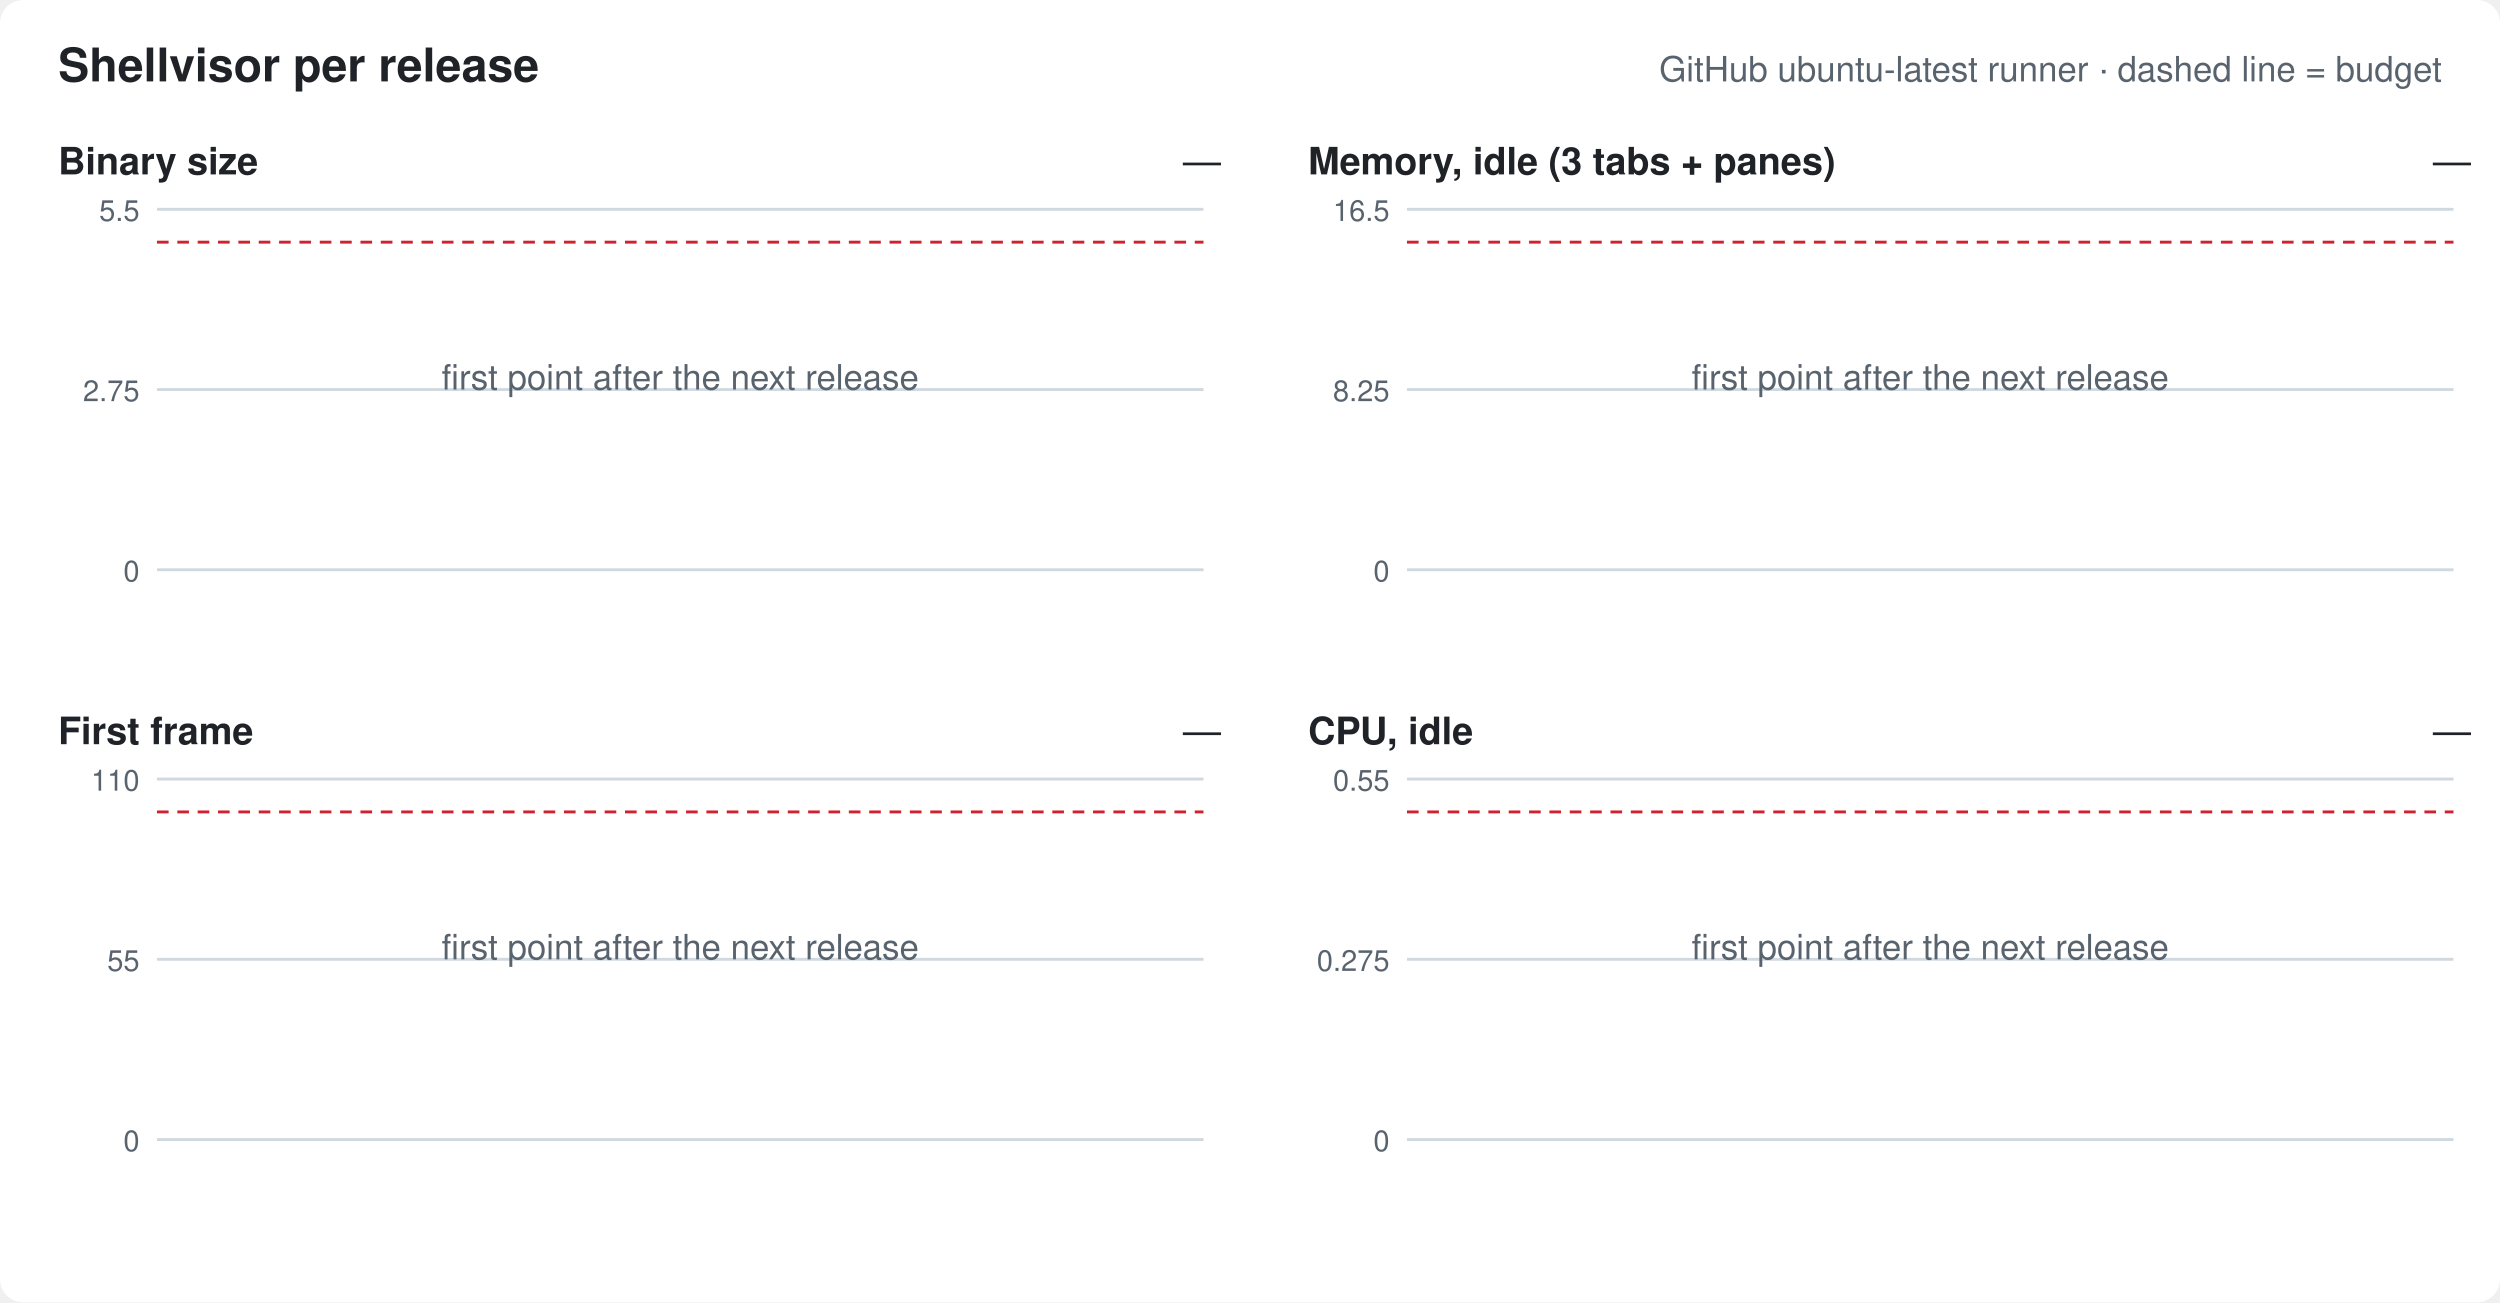
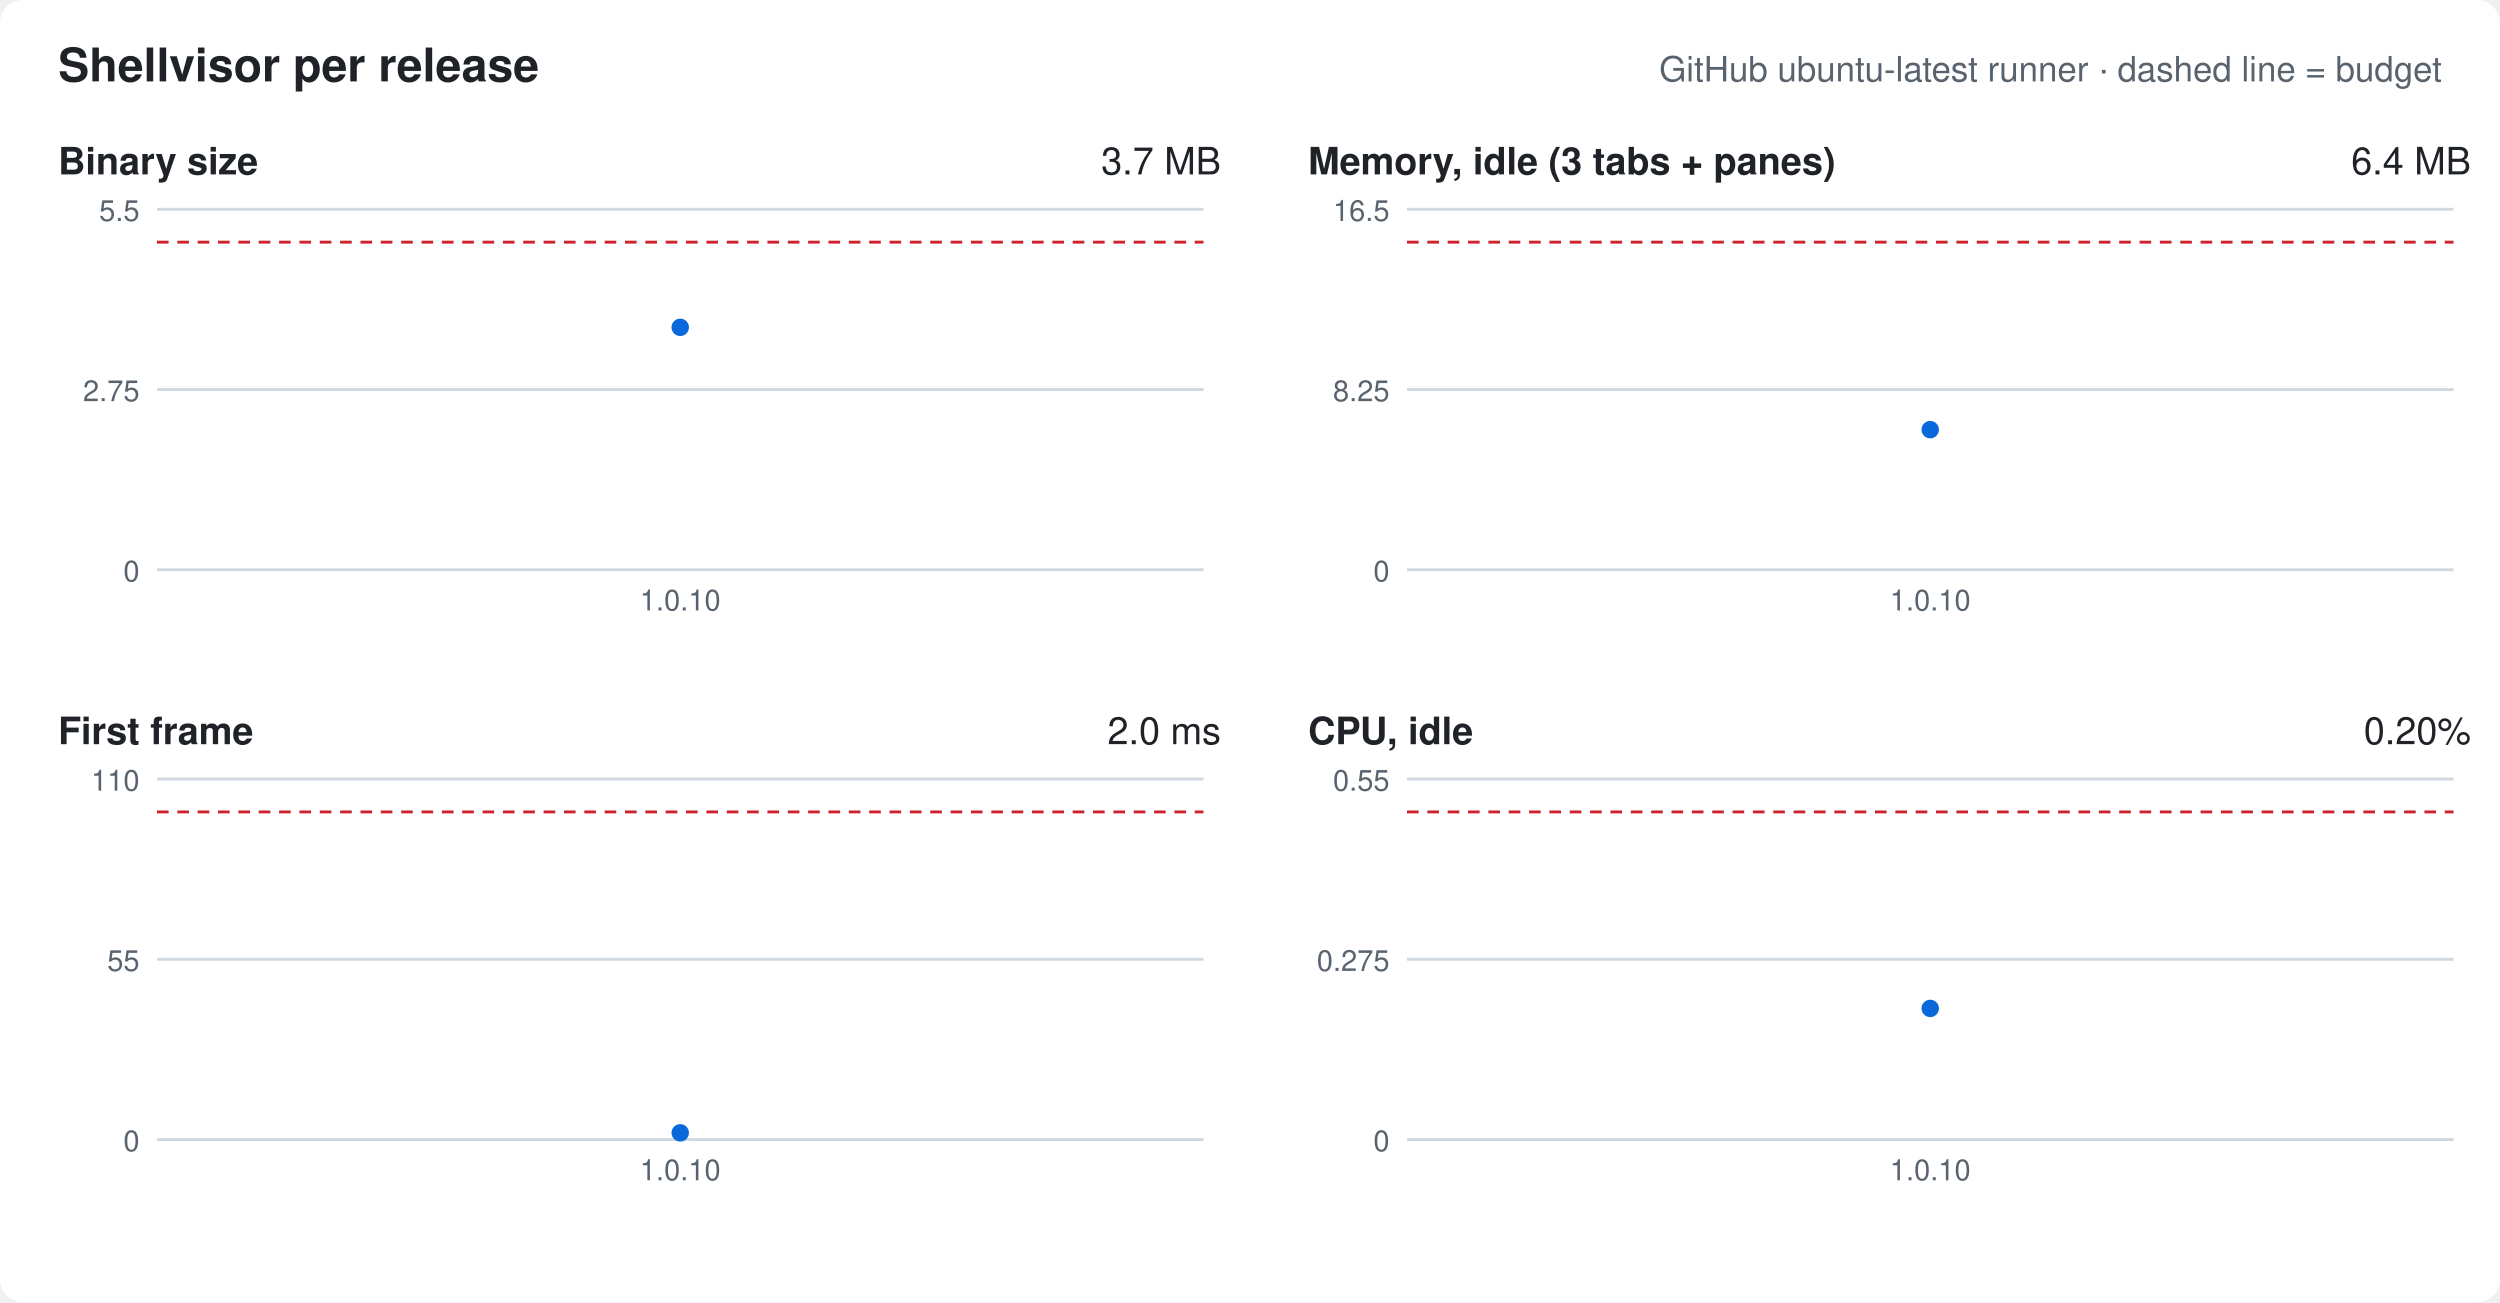
<svg xmlns="http://www.w3.org/2000/svg" width="860" height="448" viewBox="0 0 860 448" font-family="-apple-system,Segoe UI,Helvetica,Arial,sans-serif">
  <style>
.bg{fill:#ffffff}.t{fill:#1f2328}.m{fill:#59636e}.g{stroke:#d1d9e0}.b{stroke:#cf222e}.l{stroke:#0969da}.d{fill:#0969da}
@media (prefers-color-scheme: dark){.bg{fill:#0d1117}.t{fill:#e6edf3}.m{fill:#9198a1}.g{stroke:#30363d}.b{stroke:#f85149}.l{stroke:#4493f8}.d{fill:#4493f8}}
</style>
  <rect class="bg" width="860" height="448" rx="8" />
  <text class="t" x="20" y="28" font-size="16" font-weight="600">Shellvisor per release</text>
  <text class="m" x="840" y="28" font-size="12" text-anchor="end">GitHub ubuntu-latest runner · dashed line = budget</text>
  <text class="t" x="20" y="60" font-size="13" font-weight="600">Binary size</text>
-   <text class="t" x="420" y="60" font-size="13" text-anchor="end">—</text>
+   <text class="t" x="420" y="60" font-size="13" text-anchor="end">3.7 MB</text>
  <line class="g" x1="54" y1="196.0" x2="414" y2="196.0" stroke-width="1" />
  <text class="m" x="48" y="200.0" font-size="10" text-anchor="end">0</text>
  <line class="g" x1="54" y1="134.0" x2="414" y2="134.0" stroke-width="1" />
  <text class="m" x="48" y="138.0" font-size="10" text-anchor="end">2.75</text>
  <line class="g" x1="54" y1="72.0" x2="414" y2="72.0" stroke-width="1" />
  <text class="m" x="48" y="76.0" font-size="10" text-anchor="end">5.5</text>
  <line class="b" x1="54" y1="83.3" x2="414" y2="83.3" stroke-width="1" stroke-dasharray="4 3" />
-   <text class="m" x="234.0" y="134.0" font-size="12" text-anchor="middle">first point after the next release</text>
+   <circle class="d" cx="234.0" cy="112.6" r="3" />
+   <text class="m" x="234.0" y="210" font-size="10" text-anchor="middle">1.0.10</text>
  <text class="t" x="450" y="60" font-size="13" font-weight="600">Memory, idle (3 tabs + panes)</text>
-   <text class="t" x="850" y="60" font-size="13" text-anchor="end">—</text>
+   <text class="t" x="850" y="60" font-size="13" text-anchor="end">6.4 MB</text>
  <line class="g" x1="484" y1="196.0" x2="844" y2="196.0" stroke-width="1" />
  <text class="m" x="478" y="200.0" font-size="10" text-anchor="end">0</text>
  <line class="g" x1="484" y1="134.0" x2="844" y2="134.0" stroke-width="1" />
  <text class="m" x="478" y="138.0" font-size="10" text-anchor="end">8.25</text>
  <line class="g" x1="484" y1="72.0" x2="844" y2="72.0" stroke-width="1" />
  <text class="m" x="478" y="76.0" font-size="10" text-anchor="end">16.5</text>
  <line class="b" x1="484" y1="83.3" x2="844" y2="83.3" stroke-width="1" stroke-dasharray="4 3" />
-   <text class="m" x="664.0" y="134.0" font-size="12" text-anchor="middle">first point after the next release</text>
+   <circle class="d" cx="664.0" cy="147.8" r="3" />
+   <text class="m" x="664.0" y="210" font-size="10" text-anchor="middle">1.0.10</text>
  <text class="t" x="20" y="256" font-size="13" font-weight="600">First frame</text>
-   <text class="t" x="420" y="256" font-size="13" text-anchor="end">—</text>
+   <text class="t" x="420" y="256" font-size="13" text-anchor="end">2.0 ms</text>
  <line class="g" x1="54" y1="392.0" x2="414" y2="392.0" stroke-width="1" />
  <text class="m" x="48" y="396.0" font-size="10" text-anchor="end">0</text>
  <line class="g" x1="54" y1="330.0" x2="414" y2="330.0" stroke-width="1" />
  <text class="m" x="48" y="334.0" font-size="10" text-anchor="end">55</text>
  <line class="g" x1="54" y1="268.0" x2="414" y2="268.0" stroke-width="1" />
  <text class="m" x="48" y="272.0" font-size="10" text-anchor="end">110</text>
  <line class="b" x1="54" y1="279.3" x2="414" y2="279.3" stroke-width="1" stroke-dasharray="4 3" />
-   <text class="m" x="234.0" y="330.0" font-size="12" text-anchor="middle">first point after the next release</text>
+   <circle class="d" cx="234.0" cy="389.7" r="3" />
+   <text class="m" x="234.0" y="406" font-size="10" text-anchor="middle">1.0.10</text>
  <text class="t" x="450" y="256" font-size="13" font-weight="600">CPU, idle</text>
-   <text class="t" x="850" y="256" font-size="13" text-anchor="end">—</text>
+   <text class="t" x="850" y="256" font-size="13" text-anchor="end">0.20%</text>
  <line class="g" x1="484" y1="392.0" x2="844" y2="392.0" stroke-width="1" />
  <text class="m" x="478" y="396.0" font-size="10" text-anchor="end">0</text>
  <line class="g" x1="484" y1="330.0" x2="844" y2="330.0" stroke-width="1" />
  <text class="m" x="478" y="334.0" font-size="10" text-anchor="end">0.275</text>
  <line class="g" x1="484" y1="268.0" x2="844" y2="268.0" stroke-width="1" />
  <text class="m" x="478" y="272.0" font-size="10" text-anchor="end">0.55</text>
  <line class="b" x1="484" y1="279.3" x2="844" y2="279.3" stroke-width="1" stroke-dasharray="4 3" />
-   <text class="m" x="664.0" y="330.0" font-size="12" text-anchor="middle">first point after the next release</text>
+   <circle class="d" cx="664.0" cy="346.9" r="3" />
+   <text class="m" x="664.0" y="406" font-size="10" text-anchor="middle">1.0.10</text>
</svg>
